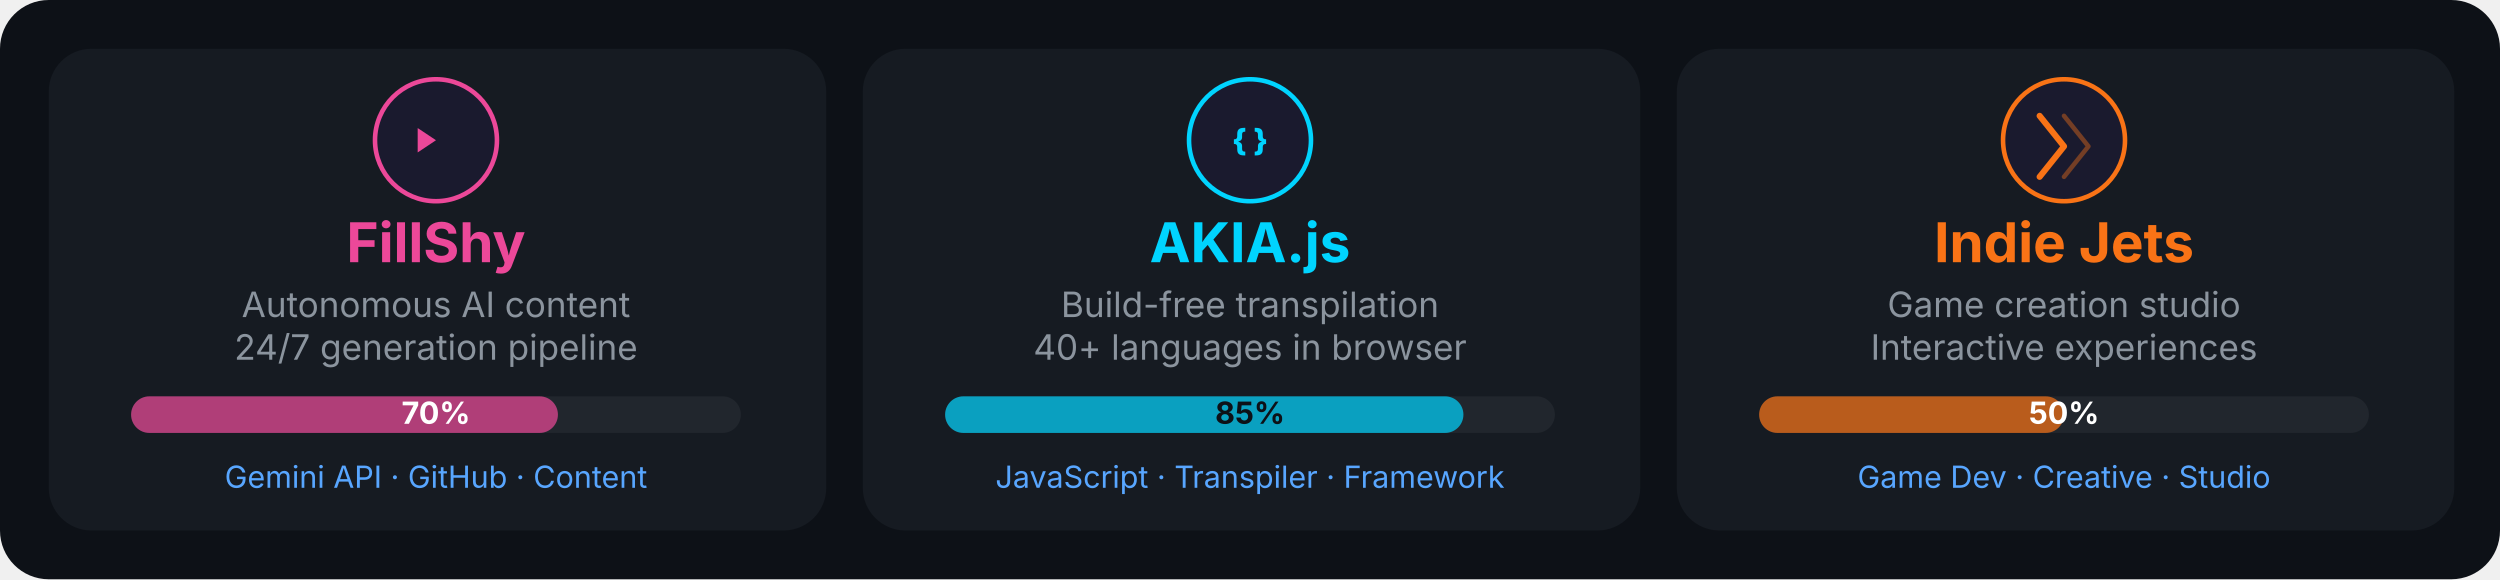
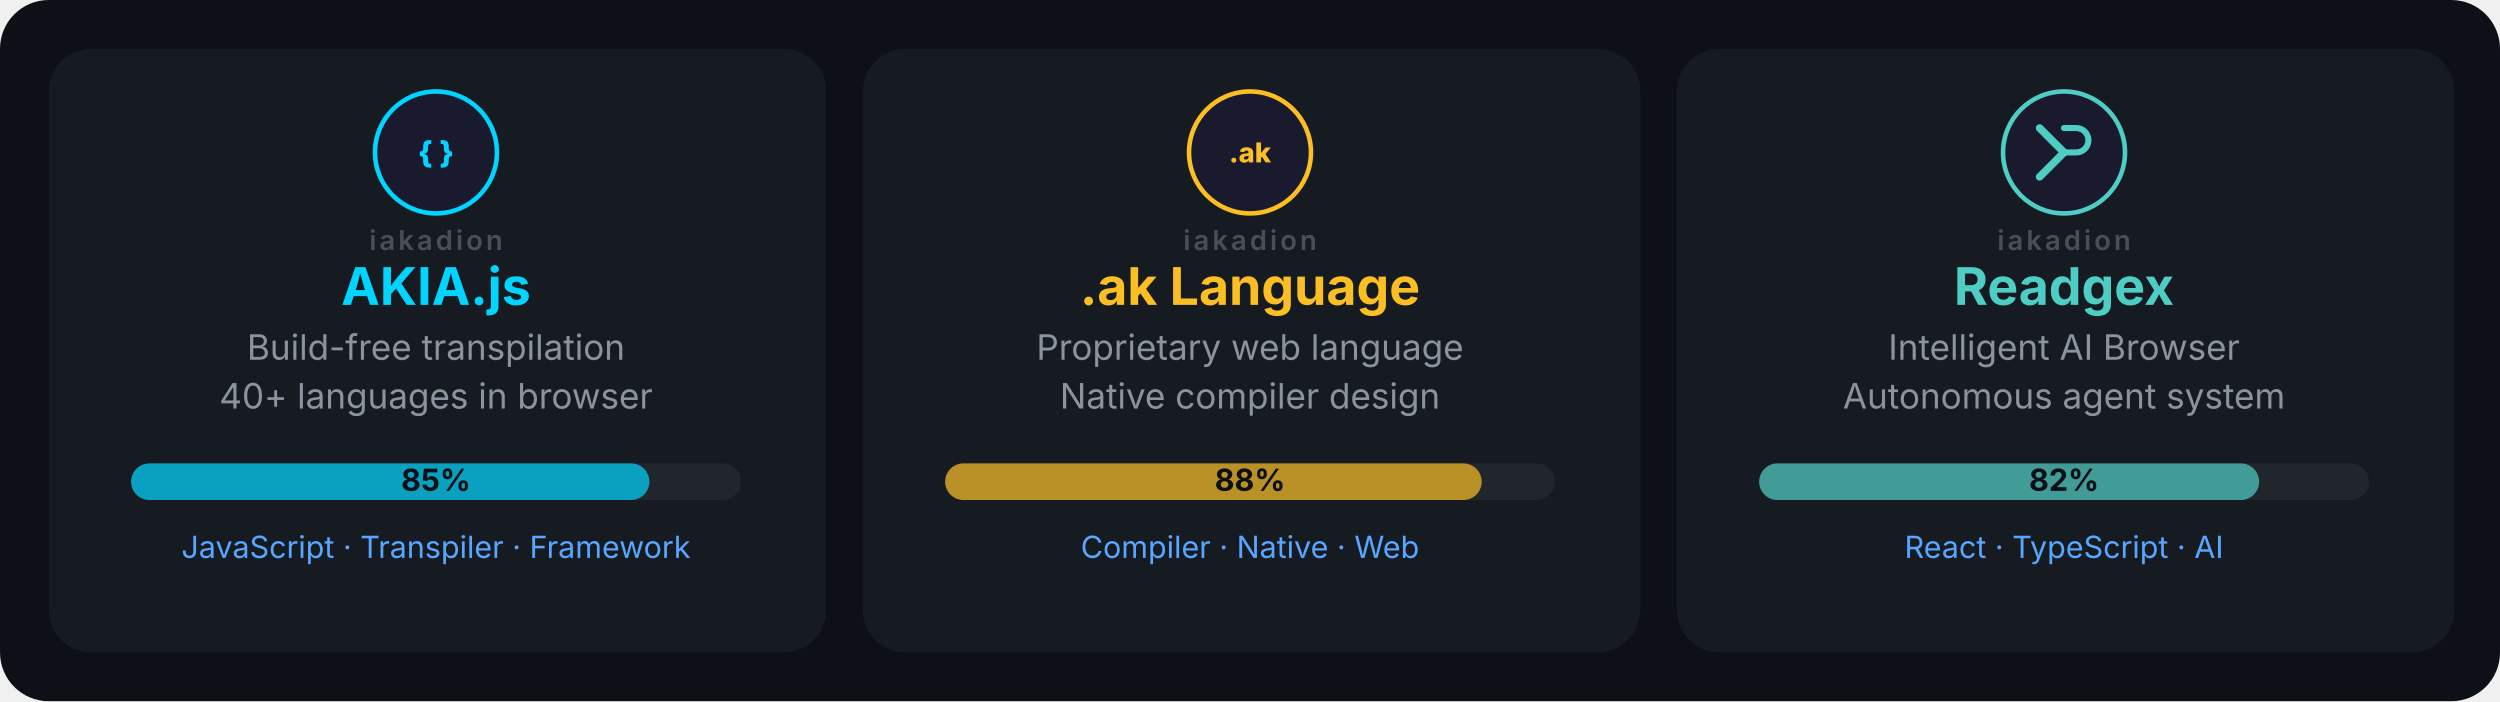
- <svg xmlns="http://www.w3.org/2000/svg" width="820" height="190" viewBox="0 0 820 190">
+ <svg xmlns="http://www.w3.org/2000/svg" width="820" height="230" viewBox="0 0 820 230">
  <style>
    text { font-family: 'Inter','Segoe UI',system-ui,sans-serif; }
-     .pname { font-size: 18px; font-weight: 700; }
+     .pname { font-size: 17px; font-weight: 700; }
    .pdesc { font-size: 11.5px; fill: #8b949e; }
    .ptag { font-size: 10px; fill: #58a6ff; }
    .pct { font-size: 10px; font-weight: 700; }
+     .porg { font-size: 9px; fill: #484f58; font-weight: 600; letter-spacing: 1px; }
  </style>
-   <rect width="820" height="190" rx="16" fill="#0d1117" />
-   <rect x="16" y="16" width="255" height="158" rx="14" fill="#161b22" />
-   <circle cx="143" cy="46" r="20" fill="#1a1a2e" stroke="#ec4899" stroke-width="1.5" />
-   <path d="M137 42v8l6-4z" fill="#ec4899" />
-   <text x="143" y="86" text-anchor="middle" class="pname" fill="#ec4899">FillShy</text>
-   <text x="143" y="104" text-anchor="middle" class="pdesc">Autonomous AI content</text>
-   <text x="143" y="118" text-anchor="middle" class="pdesc">24/7 generation pipeline</text>
-   <rect x="43" y="130" width="200" height="12" rx="6" fill="#21262d" />
-   <rect x="43" y="130" width="140" height="12" rx="6" fill="#ec4899" opacity="0.7" />
-   <text x="143" y="139" text-anchor="middle" class="pct" fill="#fff">70%</text>
-   <text x="143" y="160" text-anchor="middle" class="ptag">Gemini API · GitHub · Content</text>
-   <rect x="283" y="16" width="255" height="158" rx="14" fill="#161b22" />
-   <circle cx="410" cy="46" r="20" fill="#1a1a2e" stroke="#00d4ff" stroke-width="1.5" />
-   <text x="410" y="46" text-anchor="middle" dominant-baseline="central" font-size="10" font-weight="800" fill="#00d4ff">{ }</text>
-   <text x="410" y="86" text-anchor="middle" class="pname" fill="#00d4ff">AKIA.js</text>
-   <text x="410" y="104" text-anchor="middle" class="pdesc">Build-free transpilation</text>
-   <text x="410" y="118" text-anchor="middle" class="pdesc">40+ languages in browser</text>
-   <rect x="310" y="130" width="200" height="12" rx="6" fill="#21262d" />
-   <rect x="310" y="130" width="170" height="12" rx="6" fill="#00d4ff" opacity="0.7" />
-   <text x="410" y="139" text-anchor="middle" class="pct" fill="#0d1117">85%</text>
-   <text x="410" y="160" text-anchor="middle" class="ptag">JavaScript · Transpiler · Framework</text>
-   <rect x="550" y="16" width="255" height="158" rx="14" fill="#161b22" />
-   <circle cx="677" cy="46" r="20" fill="#1a1a2e" stroke="#f97316" stroke-width="1.5" />
-   <path d="M669 38l8 10-8 10" fill="none" stroke="#f97316" stroke-width="2" stroke-linecap="round" stroke-linejoin="round" />
-   <path d="M677 38l8 10-8 10" fill="none" stroke="#f97316" stroke-width="1.5" stroke-linecap="round" stroke-linejoin="round" opacity="0.4" />
-   <text x="677" y="86" text-anchor="middle" class="pname" fill="#f97316">Indie Jets</text>
-   <text x="677" y="104" text-anchor="middle" class="pdesc">Game creation studio</text>
-   <text x="677" y="118" text-anchor="middle" class="pdesc">Interactive experiences</text>
-   <rect x="577" y="130" width="200" height="12" rx="6" fill="#21262d" />
-   <rect x="577" y="130" width="100" height="12" rx="6" fill="#f97316" opacity="0.7" />
-   <text x="677" y="139" text-anchor="middle" class="pct" fill="#fff">50%</text>
-   <text x="677" y="160" text-anchor="middle" class="ptag">Game Dev · Creative · Studio</text>
+   <rect width="820" height="230" rx="16" fill="#0d1117" />
+   <rect x="16" y="16" width="255" height="198" rx="14" fill="#161b22" />
+   <circle cx="143" cy="50" r="20" fill="#1a1a2e" stroke="#00d4ff" stroke-width="1.5" />
+   <text x="143" y="50" text-anchor="middle" dominant-baseline="central" font-size="10" font-weight="800" fill="#00d4ff">{ }</text>
+   <text x="143" y="82" text-anchor="middle" class="porg">iakadion</text>
+   <text x="143" y="100" text-anchor="middle" class="pname" fill="#00d4ff">AKIA.js</text>
+   <text x="143" y="118" text-anchor="middle" class="pdesc">Build-free transpilation</text>
+   <text x="143" y="134" text-anchor="middle" class="pdesc">40+ languages in browser</text>
+   <rect x="43" y="152" width="200" height="12" rx="6" fill="#21262d" />
+   <rect x="43" y="152" width="170" height="12" rx="6" fill="#00d4ff" opacity="0.7" />
+   <text x="143" y="161" text-anchor="middle" class="pct" fill="#0d1117">85%</text>
+   <text x="143" y="183" text-anchor="middle" class="ptag">JavaScript · Transpiler · Framework</text>
+   <rect x="283" y="16" width="255" height="198" rx="14" fill="#161b22" />
+   <circle cx="410" cy="50" r="20" fill="#1a1a2e" stroke="#fbbf24" stroke-width="1.5" />
+   <text x="410" y="50" text-anchor="middle" dominant-baseline="central" font-size="9" font-weight="800" fill="#fbbf24">.ak</text>
+   <text x="410" y="82" text-anchor="middle" class="porg">iakadion</text>
+   <text x="410" y="100" text-anchor="middle" class="pname" fill="#fbbf24">.ak Language</text>
+   <text x="410" y="118" text-anchor="middle" class="pdesc">Proprietary web language</text>
+   <text x="410" y="134" text-anchor="middle" class="pdesc">Native compiler design</text>
+   <rect x="310" y="152" width="200" height="12" rx="6" fill="#21262d" />
+   <rect x="310" y="152" width="176" height="12" rx="6" fill="#fbbf24" opacity="0.7" />
+   <text x="410" y="161" text-anchor="middle" class="pct" fill="#0d1117">88%</text>
+   <text x="410" y="183" text-anchor="middle" class="ptag">Compiler · Native · Web</text>
+   <rect x="550" y="16" width="255" height="198" rx="14" fill="#161b22" />
+   <circle cx="677" cy="50" r="20" fill="#1a1a2e" stroke="#4ecdc4" stroke-width="1.5" />
+   <path d="M669 42l8 8-8 8" fill="none" stroke="#4ecdc4" stroke-width="2.5" stroke-linecap="round" stroke-linejoin="round" />
+   <path d="M677 42h4a4 4 0 0 1 0 8h-4" fill="none" stroke="#4ecdc4" stroke-width="2" stroke-linecap="round" />
+   <text x="677" y="82" text-anchor="middle" class="porg">iakadion</text>
+   <text x="677" y="100" text-anchor="middle" class="pname" fill="#4ecdc4">Readgex</text>
+   <text x="677" y="118" text-anchor="middle" class="pdesc">Intelligent AI Browser</text>
+   <text x="677" y="134" text-anchor="middle" class="pdesc">Autonomous agent system</text>
+   <rect x="577" y="152" width="200" height="12" rx="6" fill="#21262d" />
+   <rect x="577" y="152" width="164" height="12" rx="6" fill="#4ecdc4" opacity="0.7" />
+   <text x="677" y="161" text-anchor="middle" class="pct" fill="#0d1117">82%</text>
+   <text x="677" y="183" text-anchor="middle" class="ptag">React · TypeScript · AI</text>
</svg>
